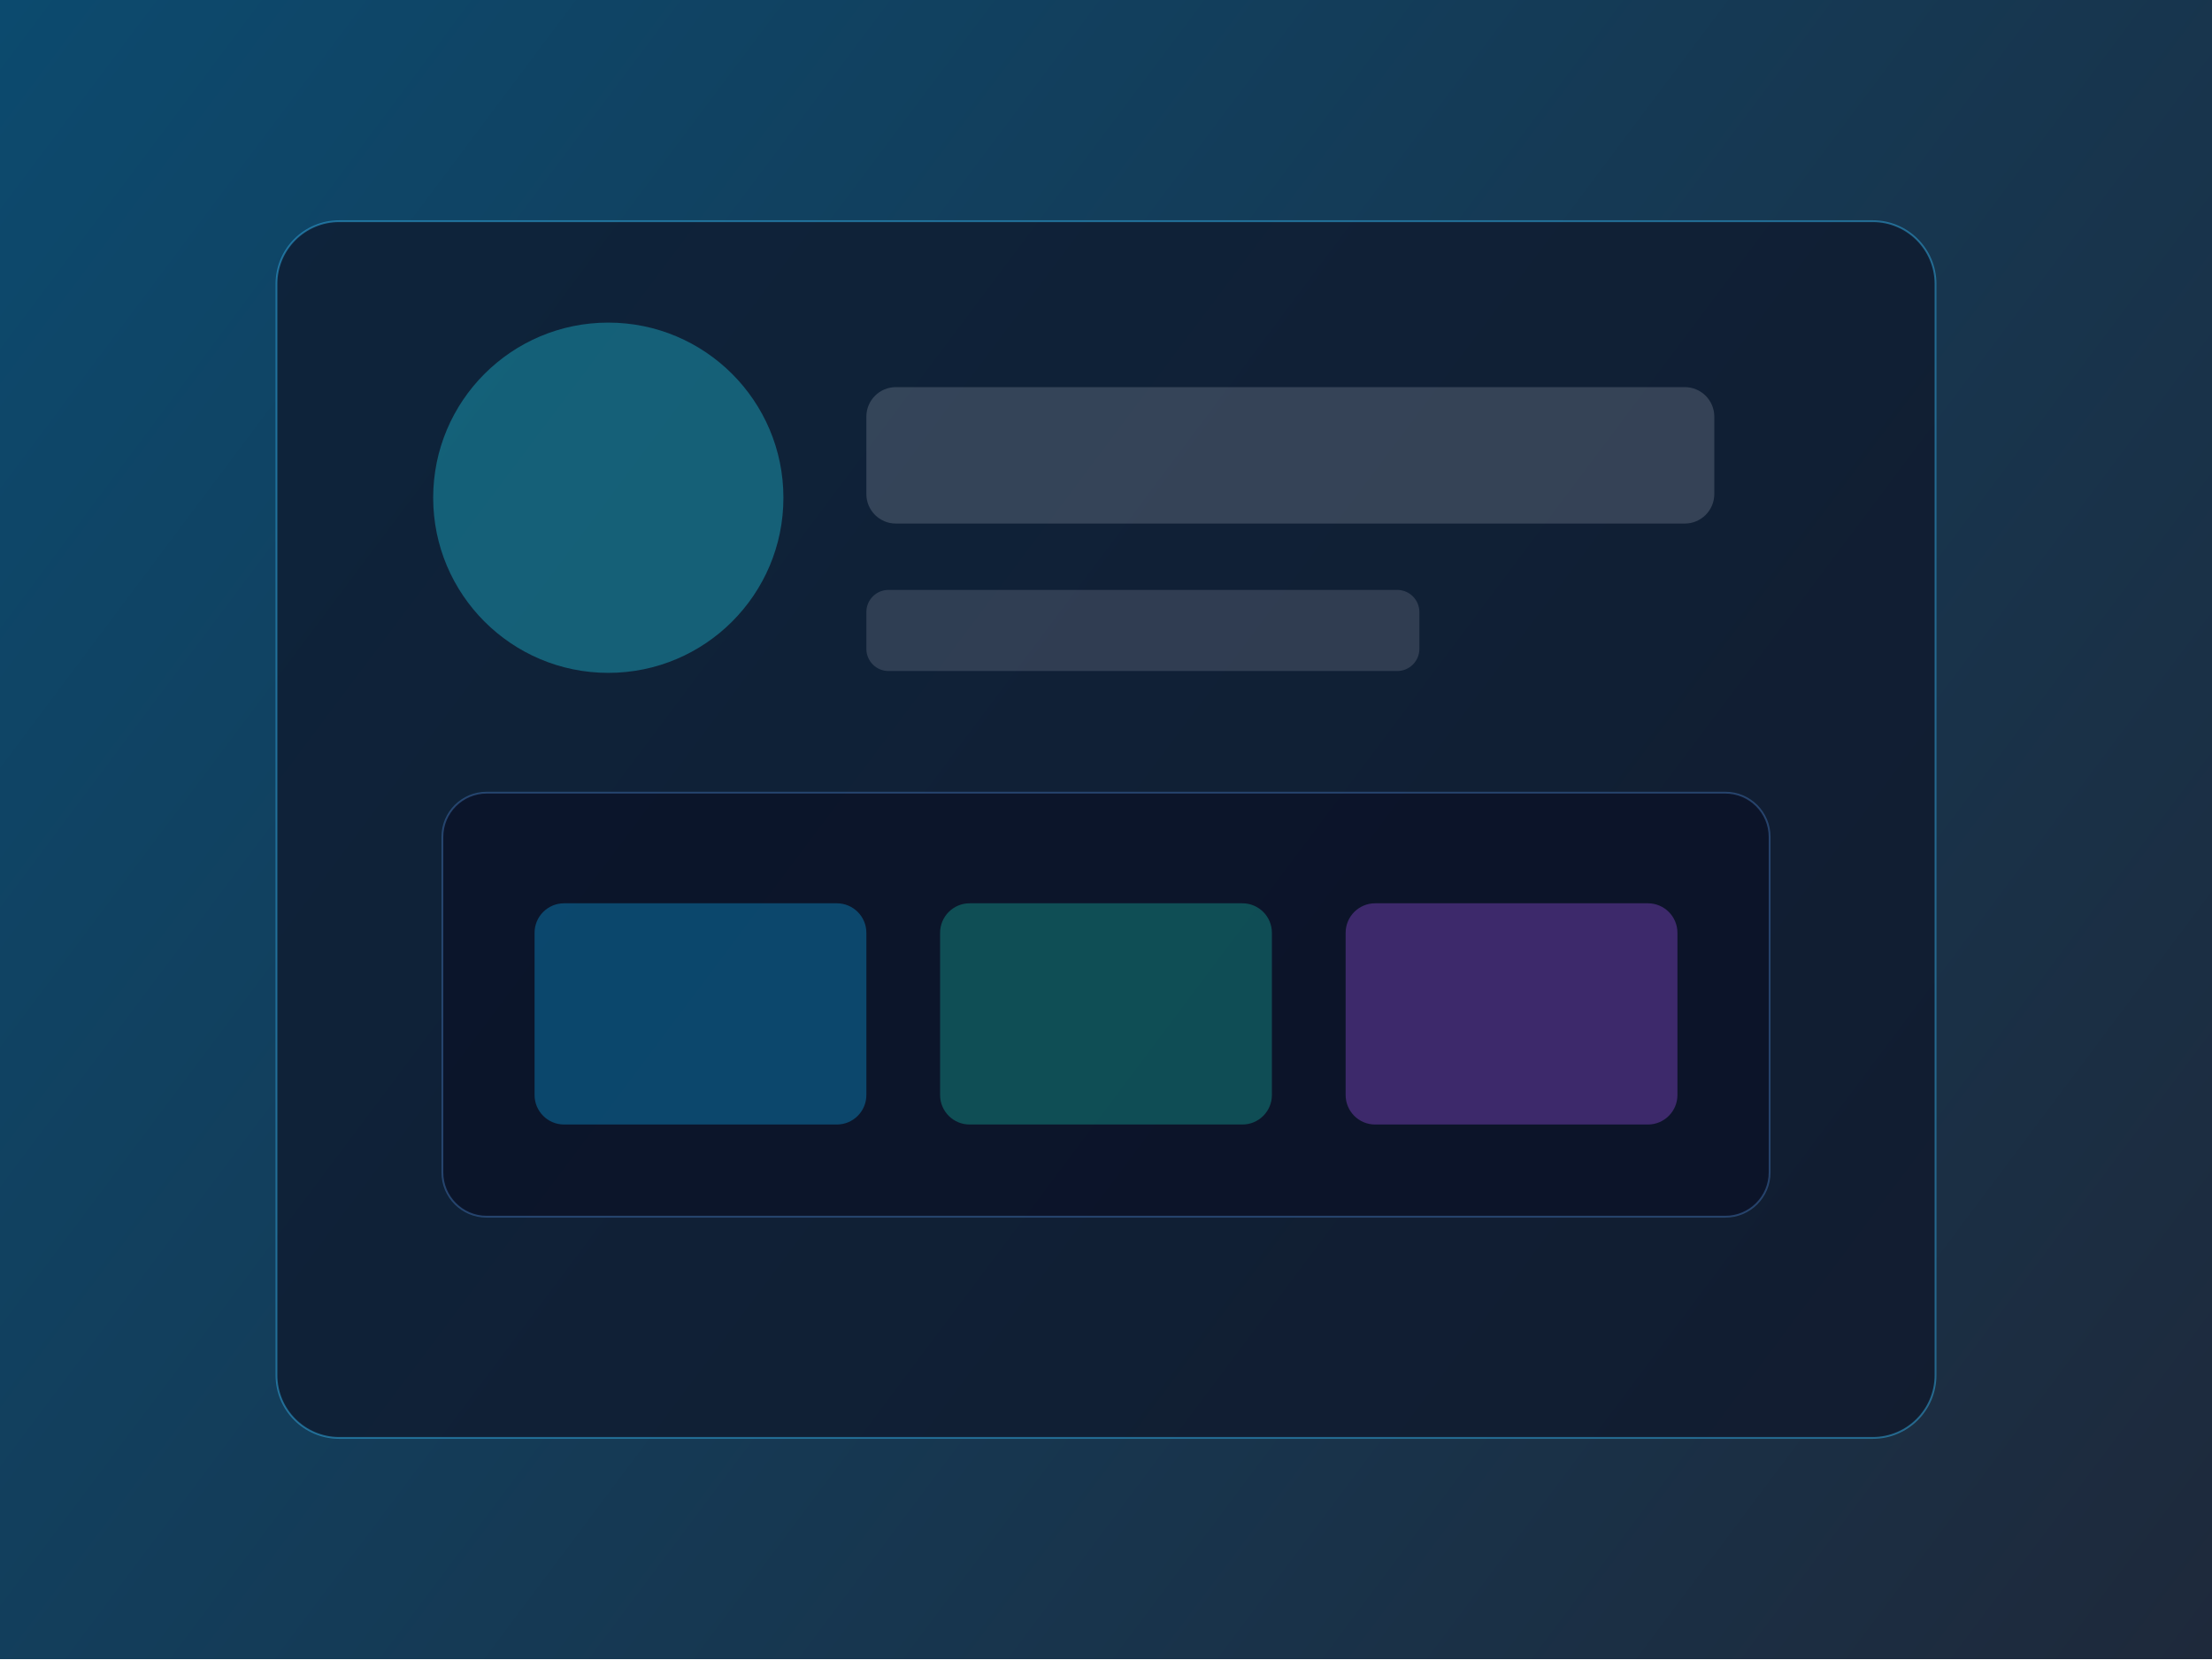
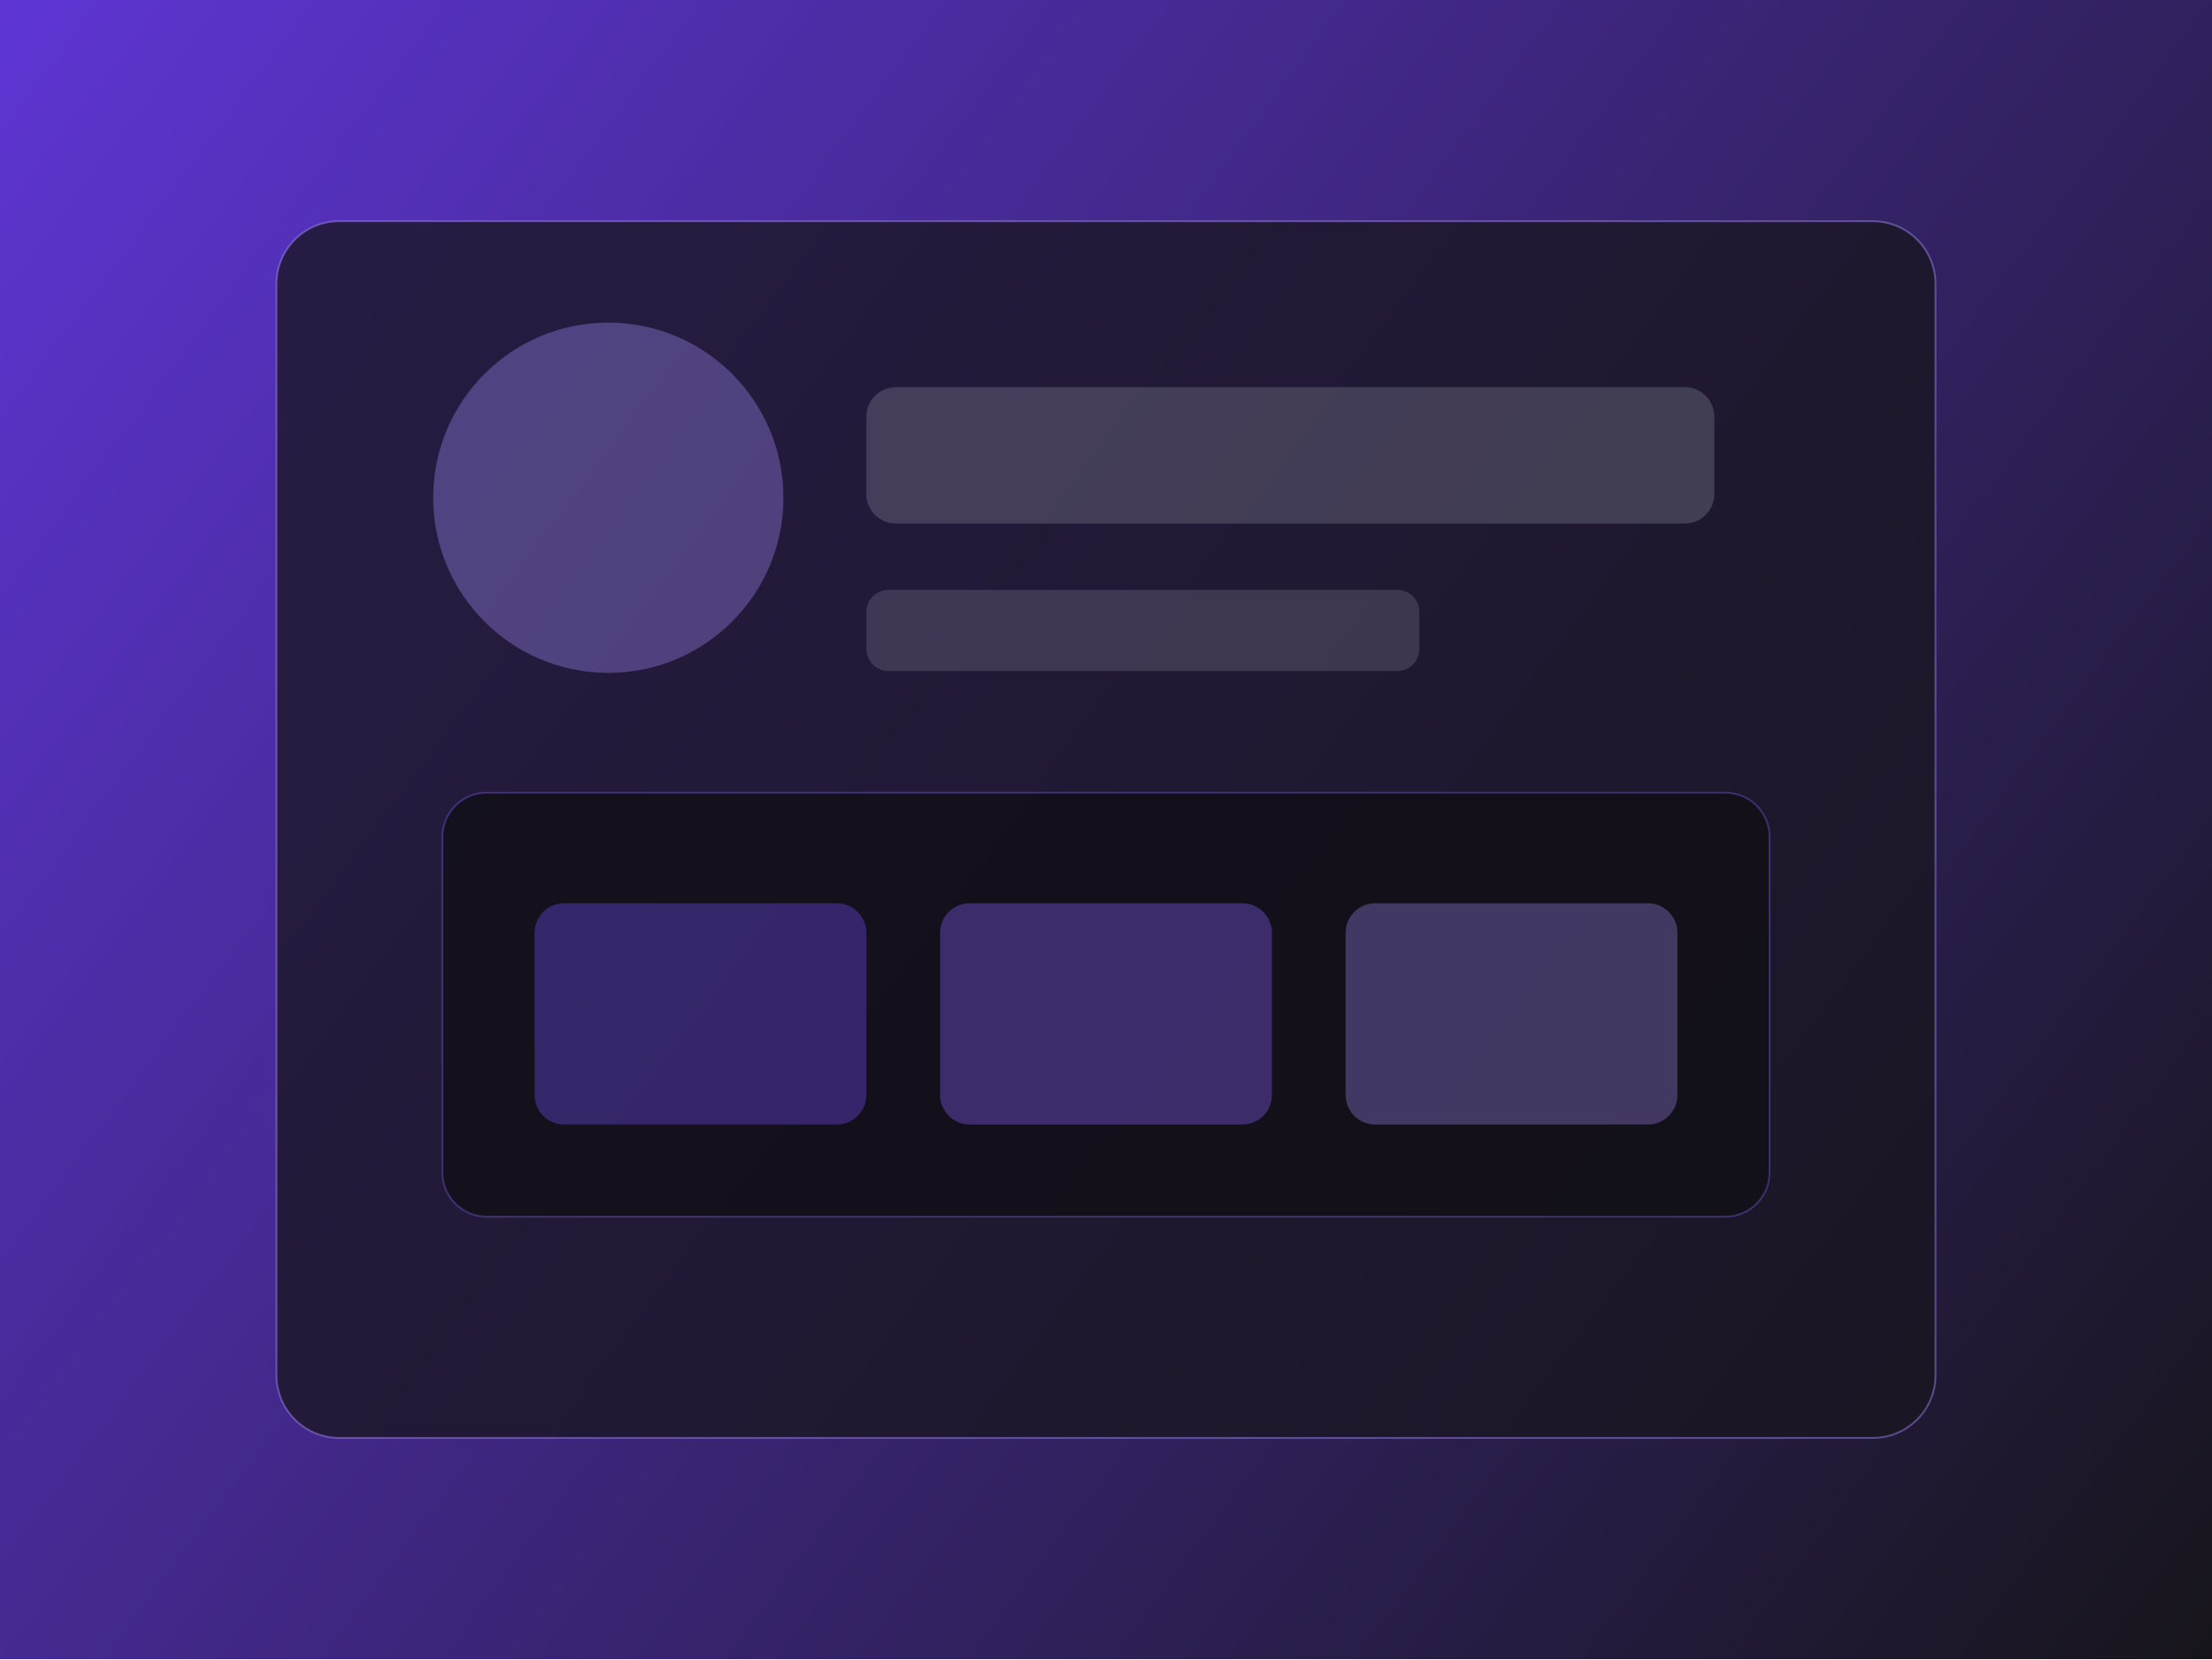
<svg xmlns="http://www.w3.org/2000/svg" width="1200" height="900" viewBox="0 0 1200 900" fill="none">
  <defs>
    <linearGradient id="bgLearner" x1="0" y1="0" x2="1200" y2="900" gradientUnits="userSpaceOnUse">
-       <stop stop-color="#0C4A6E" />
-       <stop offset="1" stop-color="#1E293B" />
+       <stop stop-color="#5E35D3" />
+       <stop offset="1" stop-color="#17151B" />
    </linearGradient>
  </defs>
  <rect width="1200" height="900" fill="url(#bgLearner)" />
-   <rect x="150" y="120" width="900" height="660" rx="34" fill="#0F172A" fill-opacity="0.72" stroke="#38BDF8" stroke-opacity="0.44" />
-   <circle cx="330" cy="270" r="95" fill="#22D3EE" fill-opacity="0.35" />
+   <rect x="150" y="120" width="900" height="660" rx="34" fill="#18161F" fill-opacity="0.76" stroke="#A98EFF" stroke-opacity="0.44" />
+   <circle cx="330" cy="270" r="95" fill="#A98EFF" fill-opacity="0.34" />
  <rect x="470" y="210" width="460" height="74" rx="16" fill="#E2E8F0" fill-opacity="0.18" />
  <rect x="470" y="320" width="300" height="44" rx="12" fill="#E2E8F0" fill-opacity="0.15" />
-   <rect x="240" y="430" width="720" height="230" rx="24" fill="#0B1126" fill-opacity="0.7" stroke="#60A5FA" stroke-opacity="0.3" />
-   <rect x="290" y="490" width="180" height="120" rx="16" fill="#0EA5E9" fill-opacity="0.35" />
-   <rect x="510" y="490" width="180" height="120" rx="16" fill="#14B8A6" fill-opacity="0.35" />
-   <rect x="730" y="490" width="180" height="120" rx="16" fill="#A855F7" fill-opacity="0.32" />
+   <rect x="240" y="430" width="720" height="230" rx="24" fill="#0F0E13" fill-opacity="0.74" stroke="#8B63FF" stroke-opacity="0.34" />
+   <rect x="290" y="490" width="180" height="120" rx="16" fill="#7047EB" fill-opacity="0.38" />
+   <rect x="510" y="490" width="180" height="120" rx="16" fill="#8B63FF" fill-opacity="0.35" />
+   <rect x="730" y="490" width="180" height="120" rx="16" fill="#A98EFF" fill-opacity="0.32" />
</svg>
